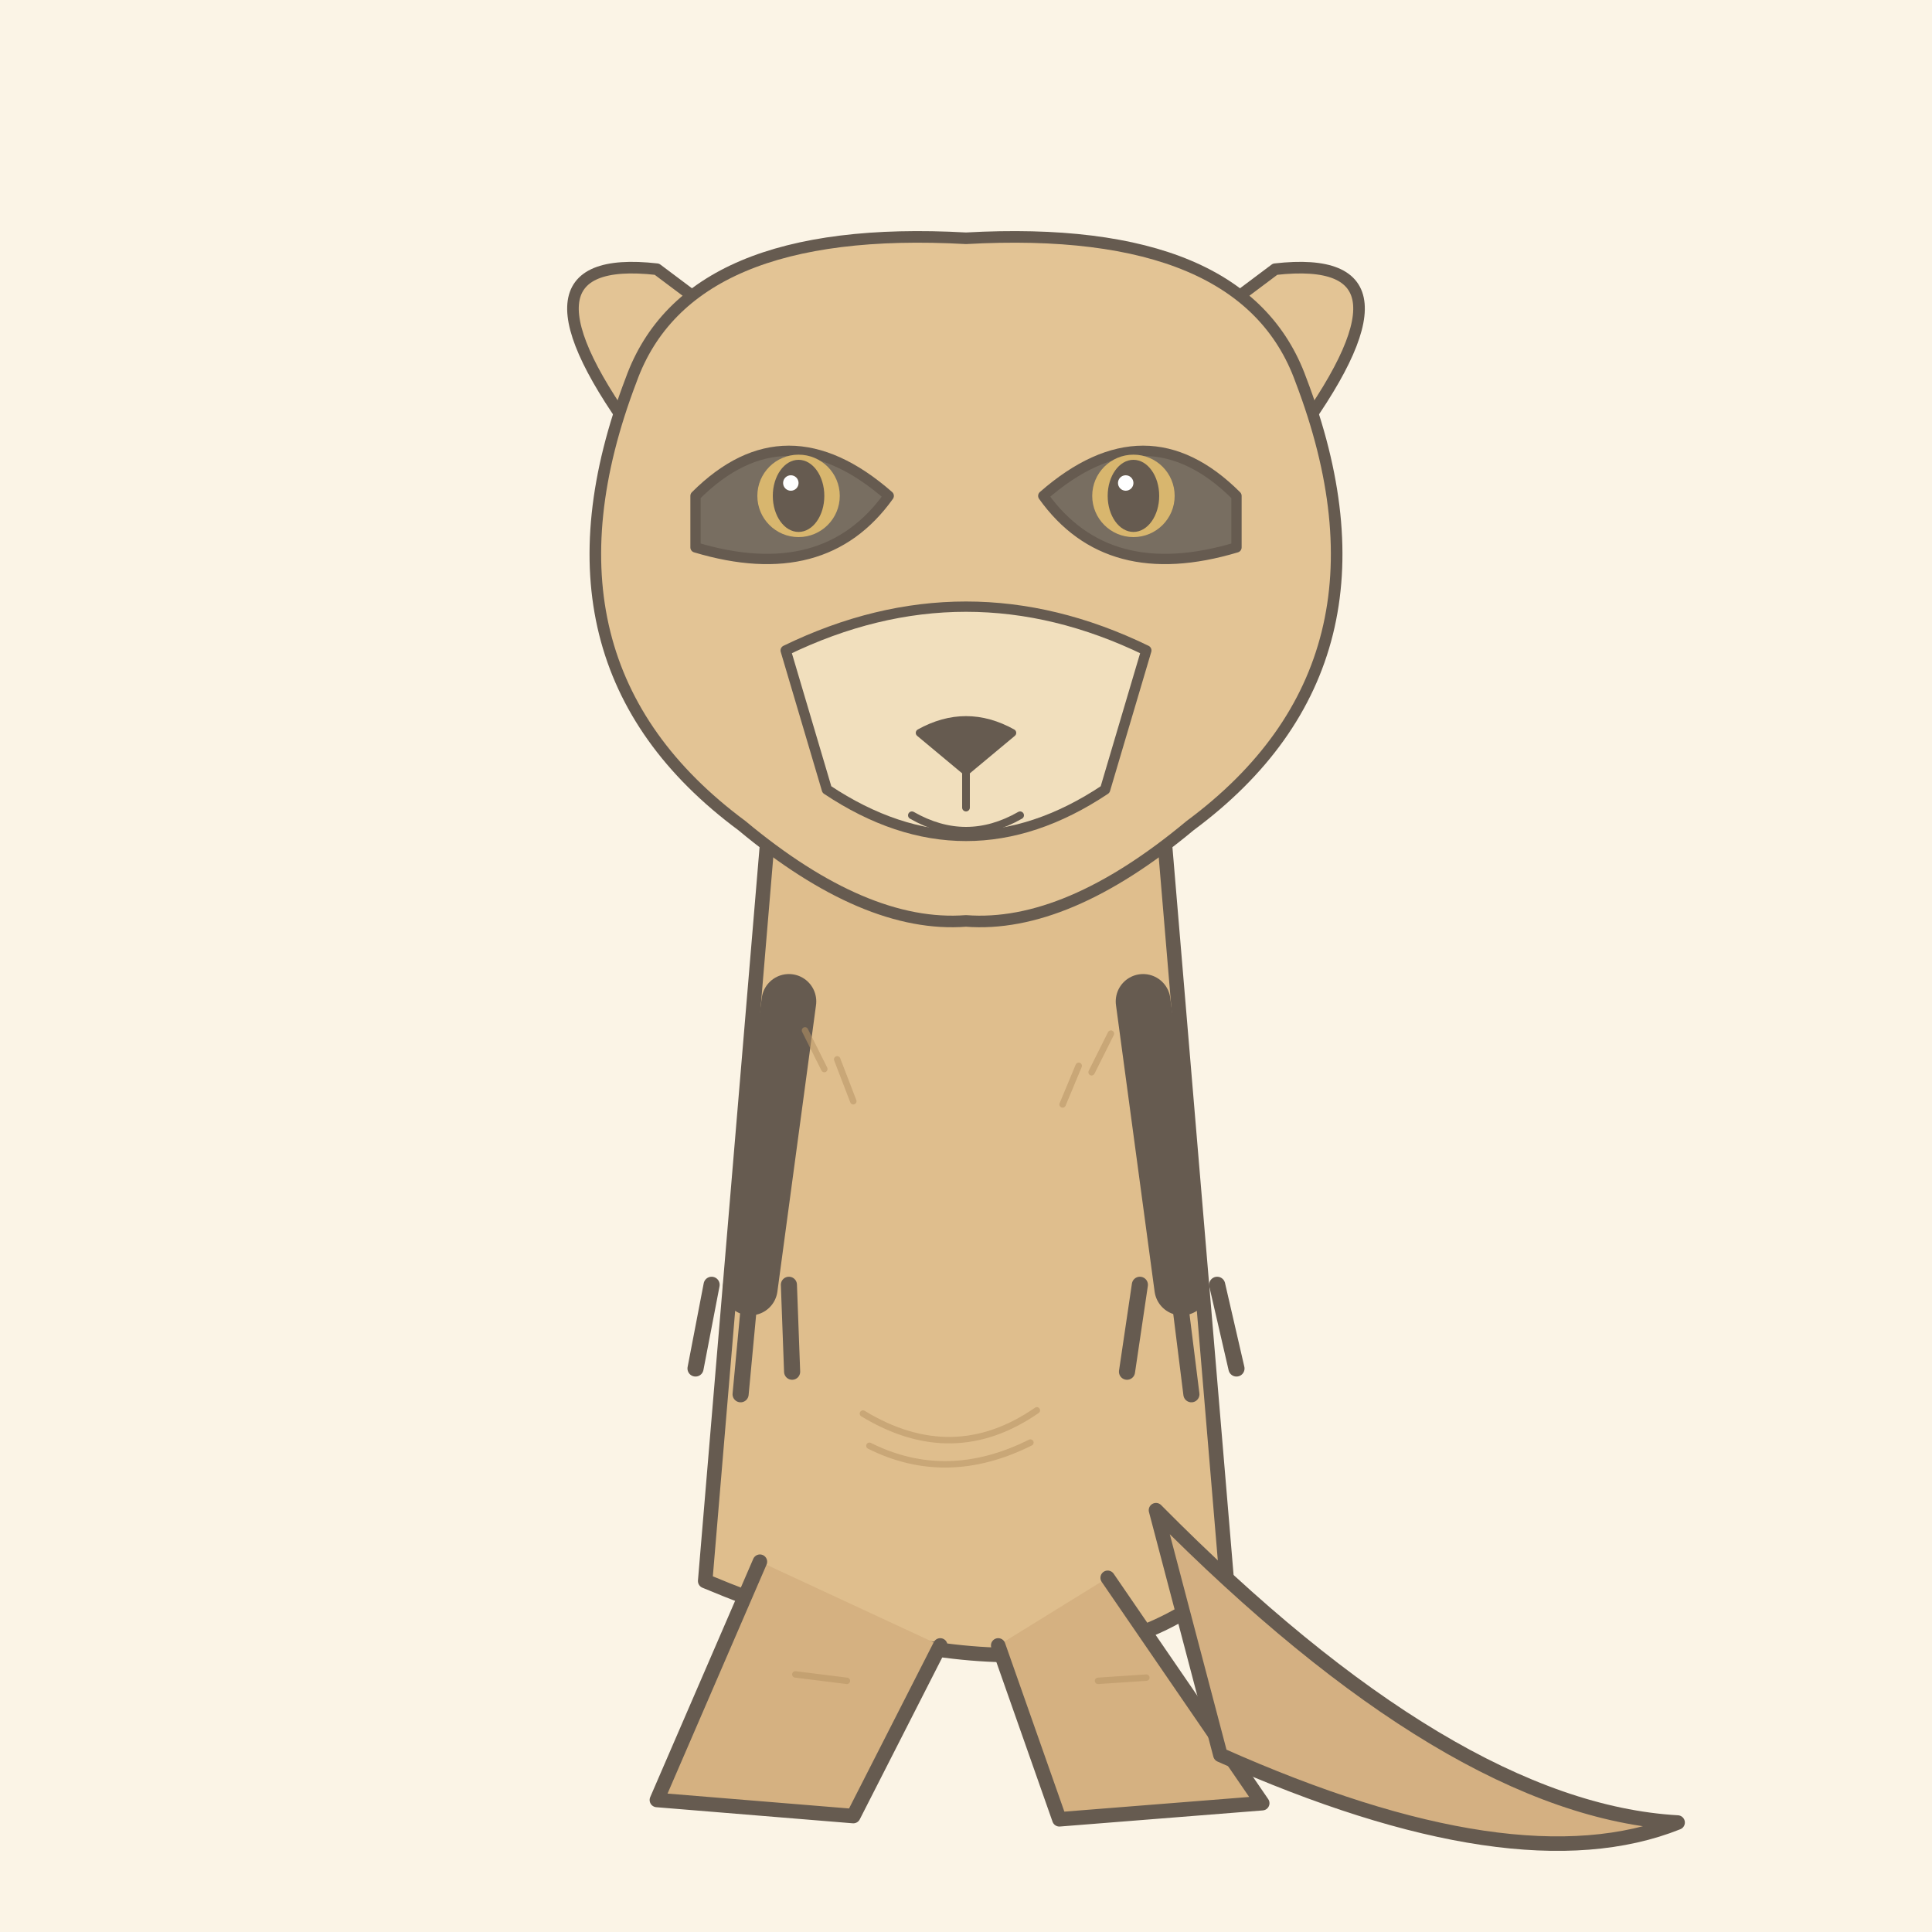
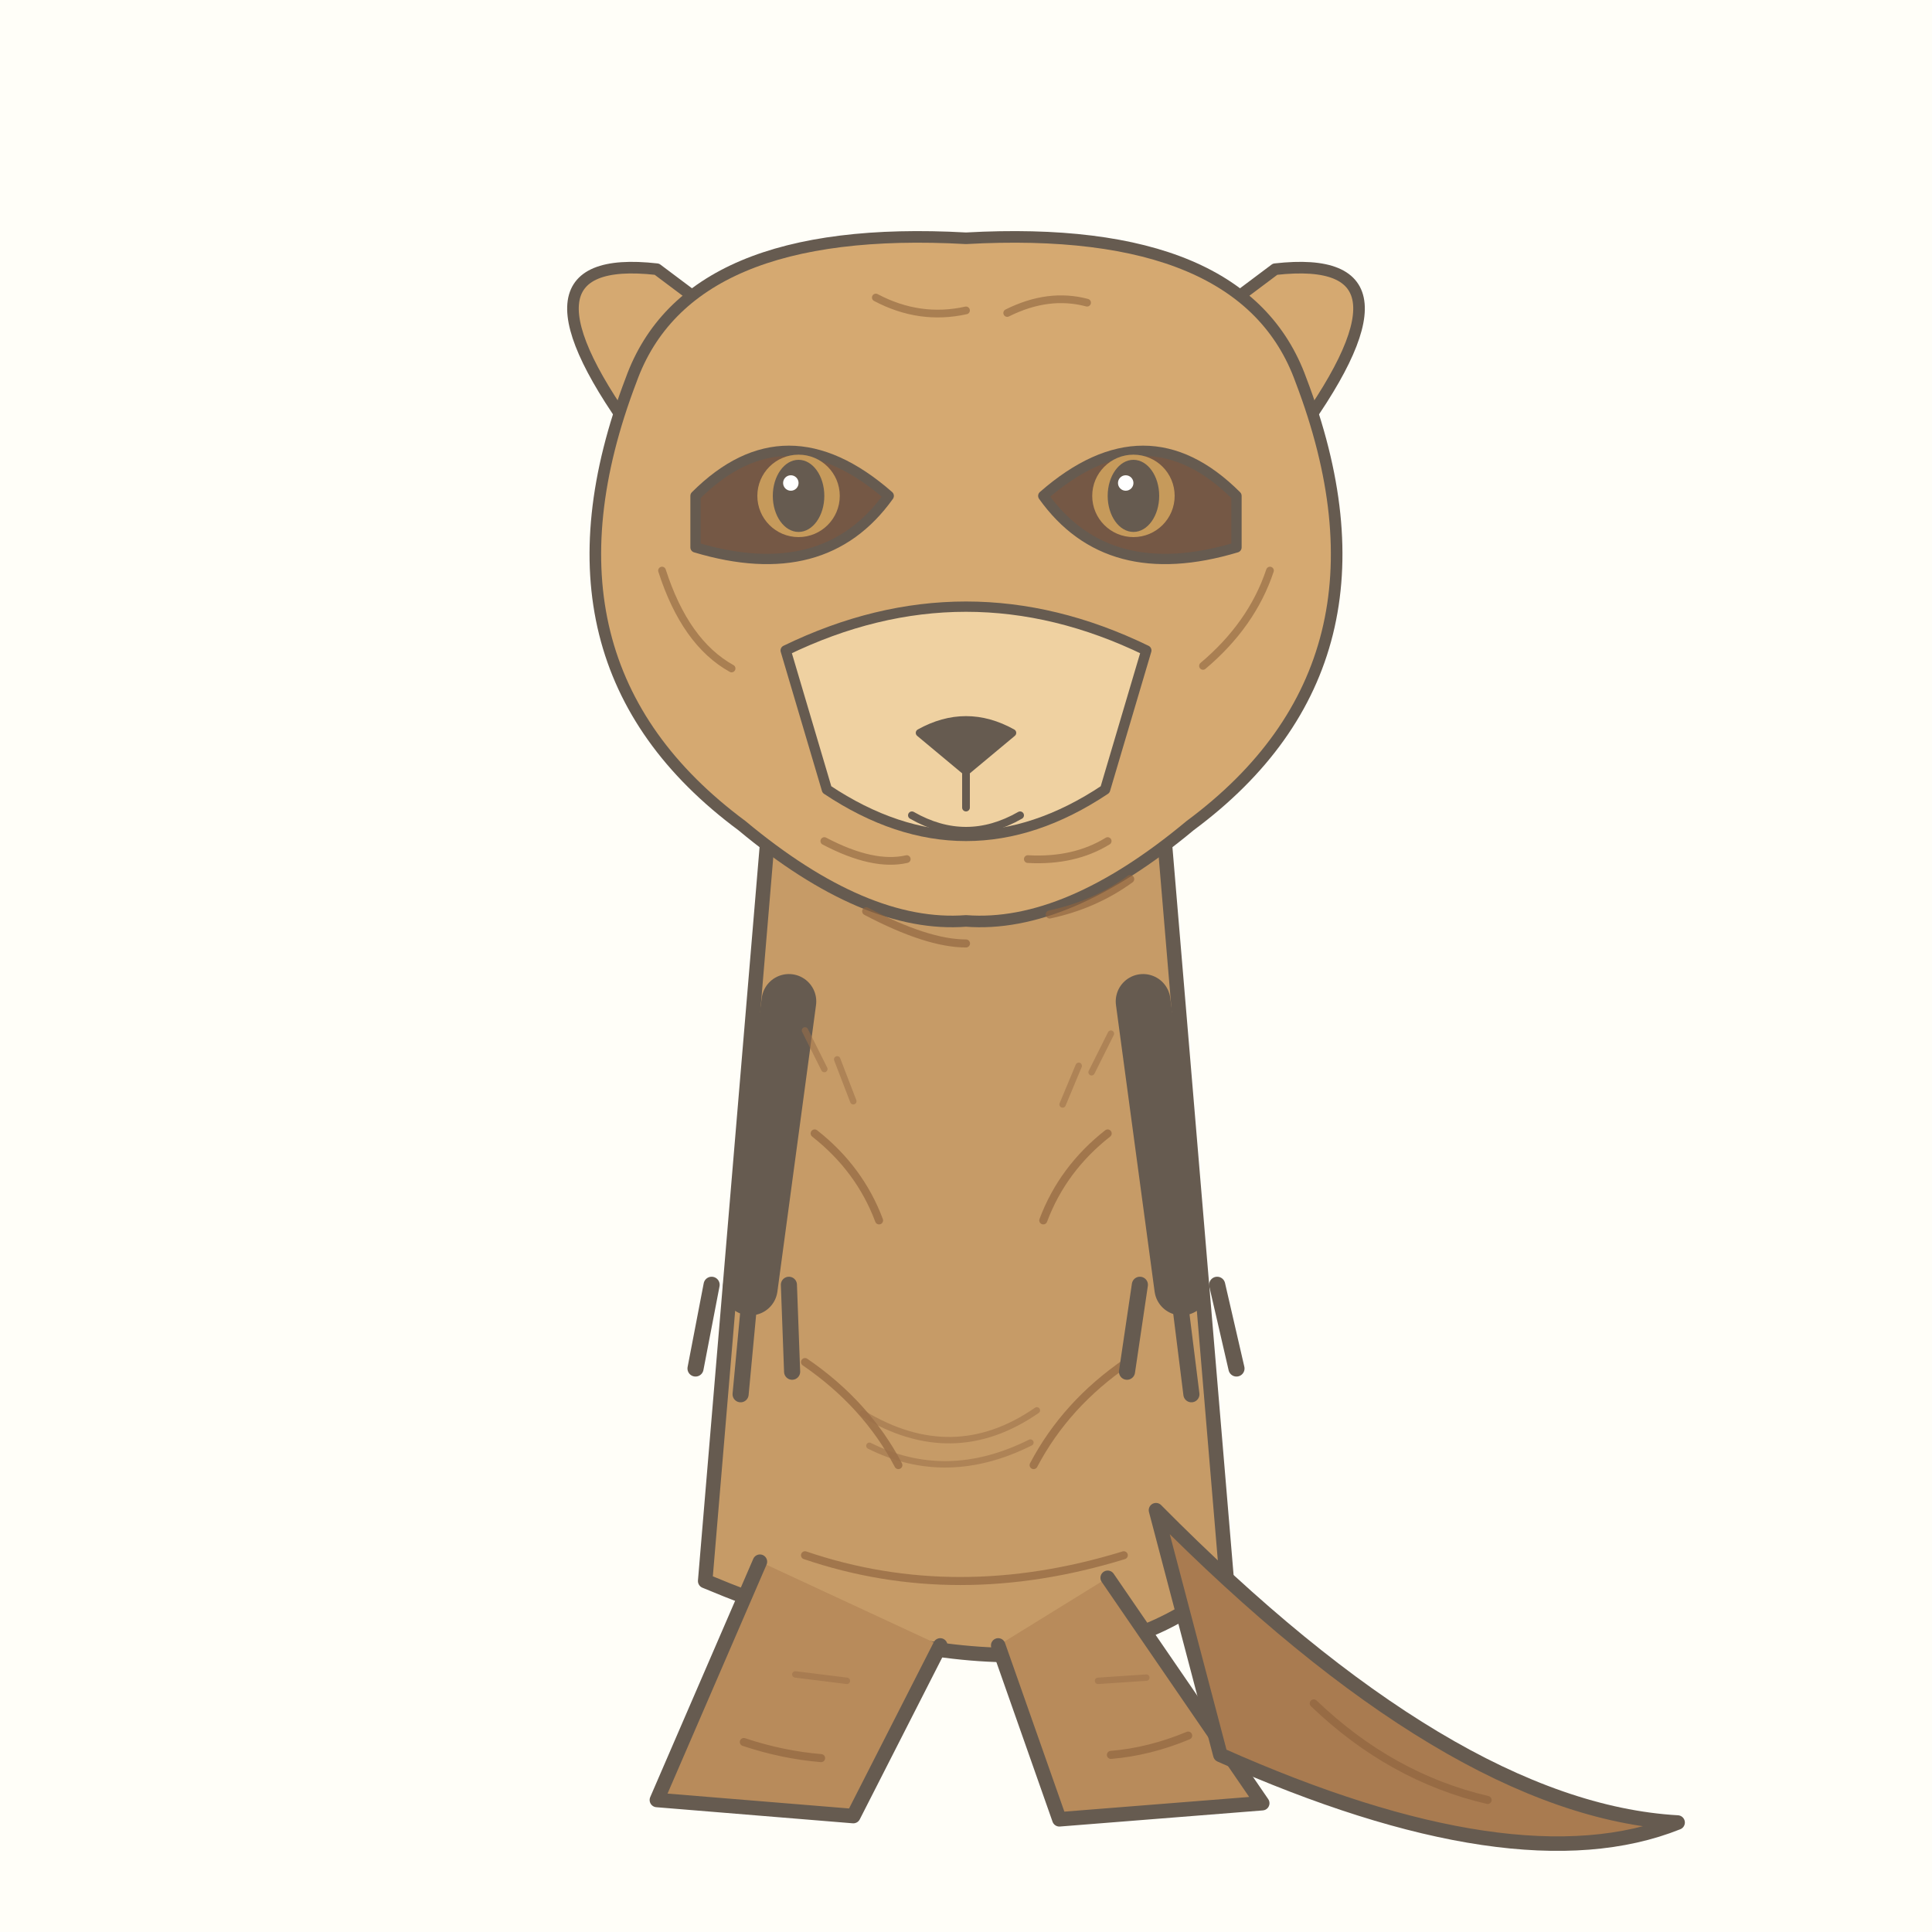
<svg xmlns="http://www.w3.org/2000/svg" width="600" height="600" viewBox="0 0 600 600" data-full-animal="meerkat-claws" data-illustration="complete">
-   <rect width="600" height="600" fill="#fbf4e6" />
-   <rect width="600" height="600" rx="0" fill="#fbf4e6" />
+   <rect width="600" height="600" fill="#fffef8" />
+   <rect width="600" height="600" rx="0" fill="#fffef8" />
  <defs>
    <mask id="detail-mask">
      <rect width="600" height="600" fill="white" />
      <rect x="204" y="122" width="88" height="68" fill="black" />
      <rect x="308" y="122" width="88" height="68" fill="black" />
    </mask>
  </defs>
-   <path d="M239 253Q300 225 361 253L381 491Q329 537 219 491Z" fill="#dfbe8d" stroke="#665b50" stroke-width="4.5" stroke-linecap="round" stroke-linejoin="round" />
+   <path d="M239 253Q300 225 361 253L381 491Q329 537 219 491Z" fill="#c69b67" stroke="#665b50" stroke-width="4.5" stroke-linecap="round" stroke-linejoin="round" />
  <path d="M245 311L233 400M355 311L367 400" fill="none" stroke="#665b50" stroke-width="17" stroke-linecap="round" stroke-linejoin="round" />
-   <path d="M236 485L204 559L265 564L292 511M344 490L392 560L329 565L310 511" fill="#d5b181" stroke="#665b50" stroke-width="4.5" stroke-linecap="round" stroke-linejoin="round" />
-   <path d="M359 469Q451 562 521 566Q471 586 379 545Z" fill="#d4b082" stroke="#665b50" stroke-width="4.5" stroke-linecap="round" stroke-linejoin="round" />
+   <path d="M236 485L204 559L265 564L292 511M344 490L392 560L329 565L310 511" fill="#b88b5b" stroke="#665b50" stroke-width="4.5" stroke-linecap="round" stroke-linejoin="round" />
+   <path d="M359 469Q451 562 521 566Q471 586 379 545Z" fill="#a97b50" stroke="#665b50" stroke-width="4.5" stroke-linecap="round" stroke-linejoin="round" />
  <g transform="translate(60 10) scale(0.8)">
-     <path d="M174 160Q118 85 180 92L220 122M426 160Q482 85 420 92L380 122" fill="#e3c495" stroke="#665b50" stroke-width="4.5" stroke-linecap="round" stroke-linejoin="round" />
-     <path d="M170 135Q192 74 300 80Q408 74 430 135Q472 245 387 308Q339 348 300 345Q261 348 213 308Q128 245 170 135Z" fill="#e3c495" stroke="#665b50" stroke-width="4.5" stroke-linecap="round" stroke-linejoin="round" />
-     <path d="M230 240Q300 206 370 240L354 294Q300 330 246 294Z" fill="#f1dfbd" stroke="#665b50" stroke-width="4" stroke-linecap="round" stroke-linejoin="round" />
+     <path d="M174 160Q118 85 180 92L220 122M426 160Q482 85 420 92L380 122" fill="#d5a971" stroke="#665b50" stroke-width="4.5" stroke-linecap="round" stroke-linejoin="round" />
+     <path d="M170 135Q192 74 300 80Q408 74 430 135Q472 245 387 308Q339 348 300 345Q261 348 213 308Q128 245 170 135Z" fill="#d5a971" stroke="#665b50" stroke-width="4.5" stroke-linecap="round" stroke-linejoin="round" />
+     <path d="M230 240Q300 206 370 240L354 294Q300 330 246 294Z" fill="#efd1a1" stroke="#665b50" stroke-width="4" stroke-linecap="round" stroke-linejoin="round" />
    <ellipse cx="235" cy="180" rx="10" ry="14" fill="#665b50" />
    <circle cx="232" cy="175" r="3" fill="white" />
    <ellipse cx="365" cy="180" rx="10" ry="14" fill="#665b50" />
    <circle cx="362" cy="175" r="3" fill="white" />
    <path d="M282 272Q300 262 318 272L300 287Z" fill="#665b50" stroke="#665b50" stroke-width="3" stroke-linecap="round" stroke-linejoin="round" />
    <path d="M300 288V301M279 304Q300 316 321 304" fill="none" stroke="#665b50" stroke-width="3" stroke-linecap="round" stroke-linejoin="round" />
  </g>
  <g transform="translate(60 10) scale(0.8)">
-     <path d="M195 180Q230 145 270 180Q245 215 195 200ZM330 180Q370 145 405 180L405 200Q355 215 330 180Z" fill="#786e61" stroke="#665b50" stroke-width="4" stroke-linecap="round" stroke-linejoin="round" />
-     <circle cx="235" cy="180" r="16" fill="#d8b66e" />
-     <circle cx="365" cy="180" r="16" fill="#d8b66e" />
+     <path d="M195 180Q230 145 270 180Q245 215 195 200ZM330 180Q370 145 405 180L405 200Q355 215 330 180Z" fill="#755845" stroke="#665b50" stroke-width="4" stroke-linecap="round" stroke-linejoin="round" />
+     <circle cx="235" cy="180" r="16" fill="#c69a5b" />
+     <circle cx="365" cy="180" r="16" fill="#c69a5b" />
    <ellipse cx="235" cy="180" rx="10" ry="14" fill="#665b50" />
    <circle cx="232" cy="175" r="3" fill="white" />
    <ellipse cx="365" cy="180" rx="10" ry="14" fill="#665b50" />
    <circle cx="362" cy="175" r="3" fill="white" />
  </g>
+   <g fill="none" stroke="#8e633e" stroke-width="2.5" stroke-linecap="round" opacity=".65">
+     <path d="M269 283q19 10 31 10m26-9q14-3 25-11M253 352q14 11 20 27m71-27q-14 11-20 27M250 423q19 13 29 32m71-32q-19 13-29 32M250 483q47 16 99 0M408 529q24 23 54 30m-231-18q12 4 24 5m90-1q12-1 24-6" />
+   </g>
+   <g transform="translate(60 10) scale(0.8)" fill="none" stroke="#976d45" stroke-width="3" stroke-linecap="round" opacity=".7">
+     <path d="M265 103q17 9 35 5m16 1q16-8 31-4M182 209q9 28 27 38m183-1q19-16 26-37M245 314q19 10 32 7m47 0q18 1 31-7" />
+   </g>
  <g mask="url(#detail-mask)" data-coat-details="meerkat">
-     <path d="M250 320l6 12M260 329l5 13M345 321l-6 12M335 331l-5 12M268 439q28 17 54 -1M270 449q24 12 50 -1M247 520l16 2M341 522l15 -1" fill="none" stroke="#b79364" stroke-width="2" stroke-linecap="round" opacity=".55" />
+     <path d="M250 320l6 12M260 329l5 13M345 321l-6 12M335 331l-5 12M268 439q28 17 54 -1M270 449q24 12 50 -1M247 520l16 2M341 522l15 -1" fill="none" stroke="#9b7049" stroke-width="2" stroke-linecap="round" opacity=".55" />
  </g>
  <path d="M221 399L216 425M233 401L230 433M245 399L246 426M354 399L350 426M366 401L370 433M378 399L384 425" fill="none" stroke="#665b50" stroke-width="5" stroke-linecap="round" stroke-linejoin="round" />
</svg>
